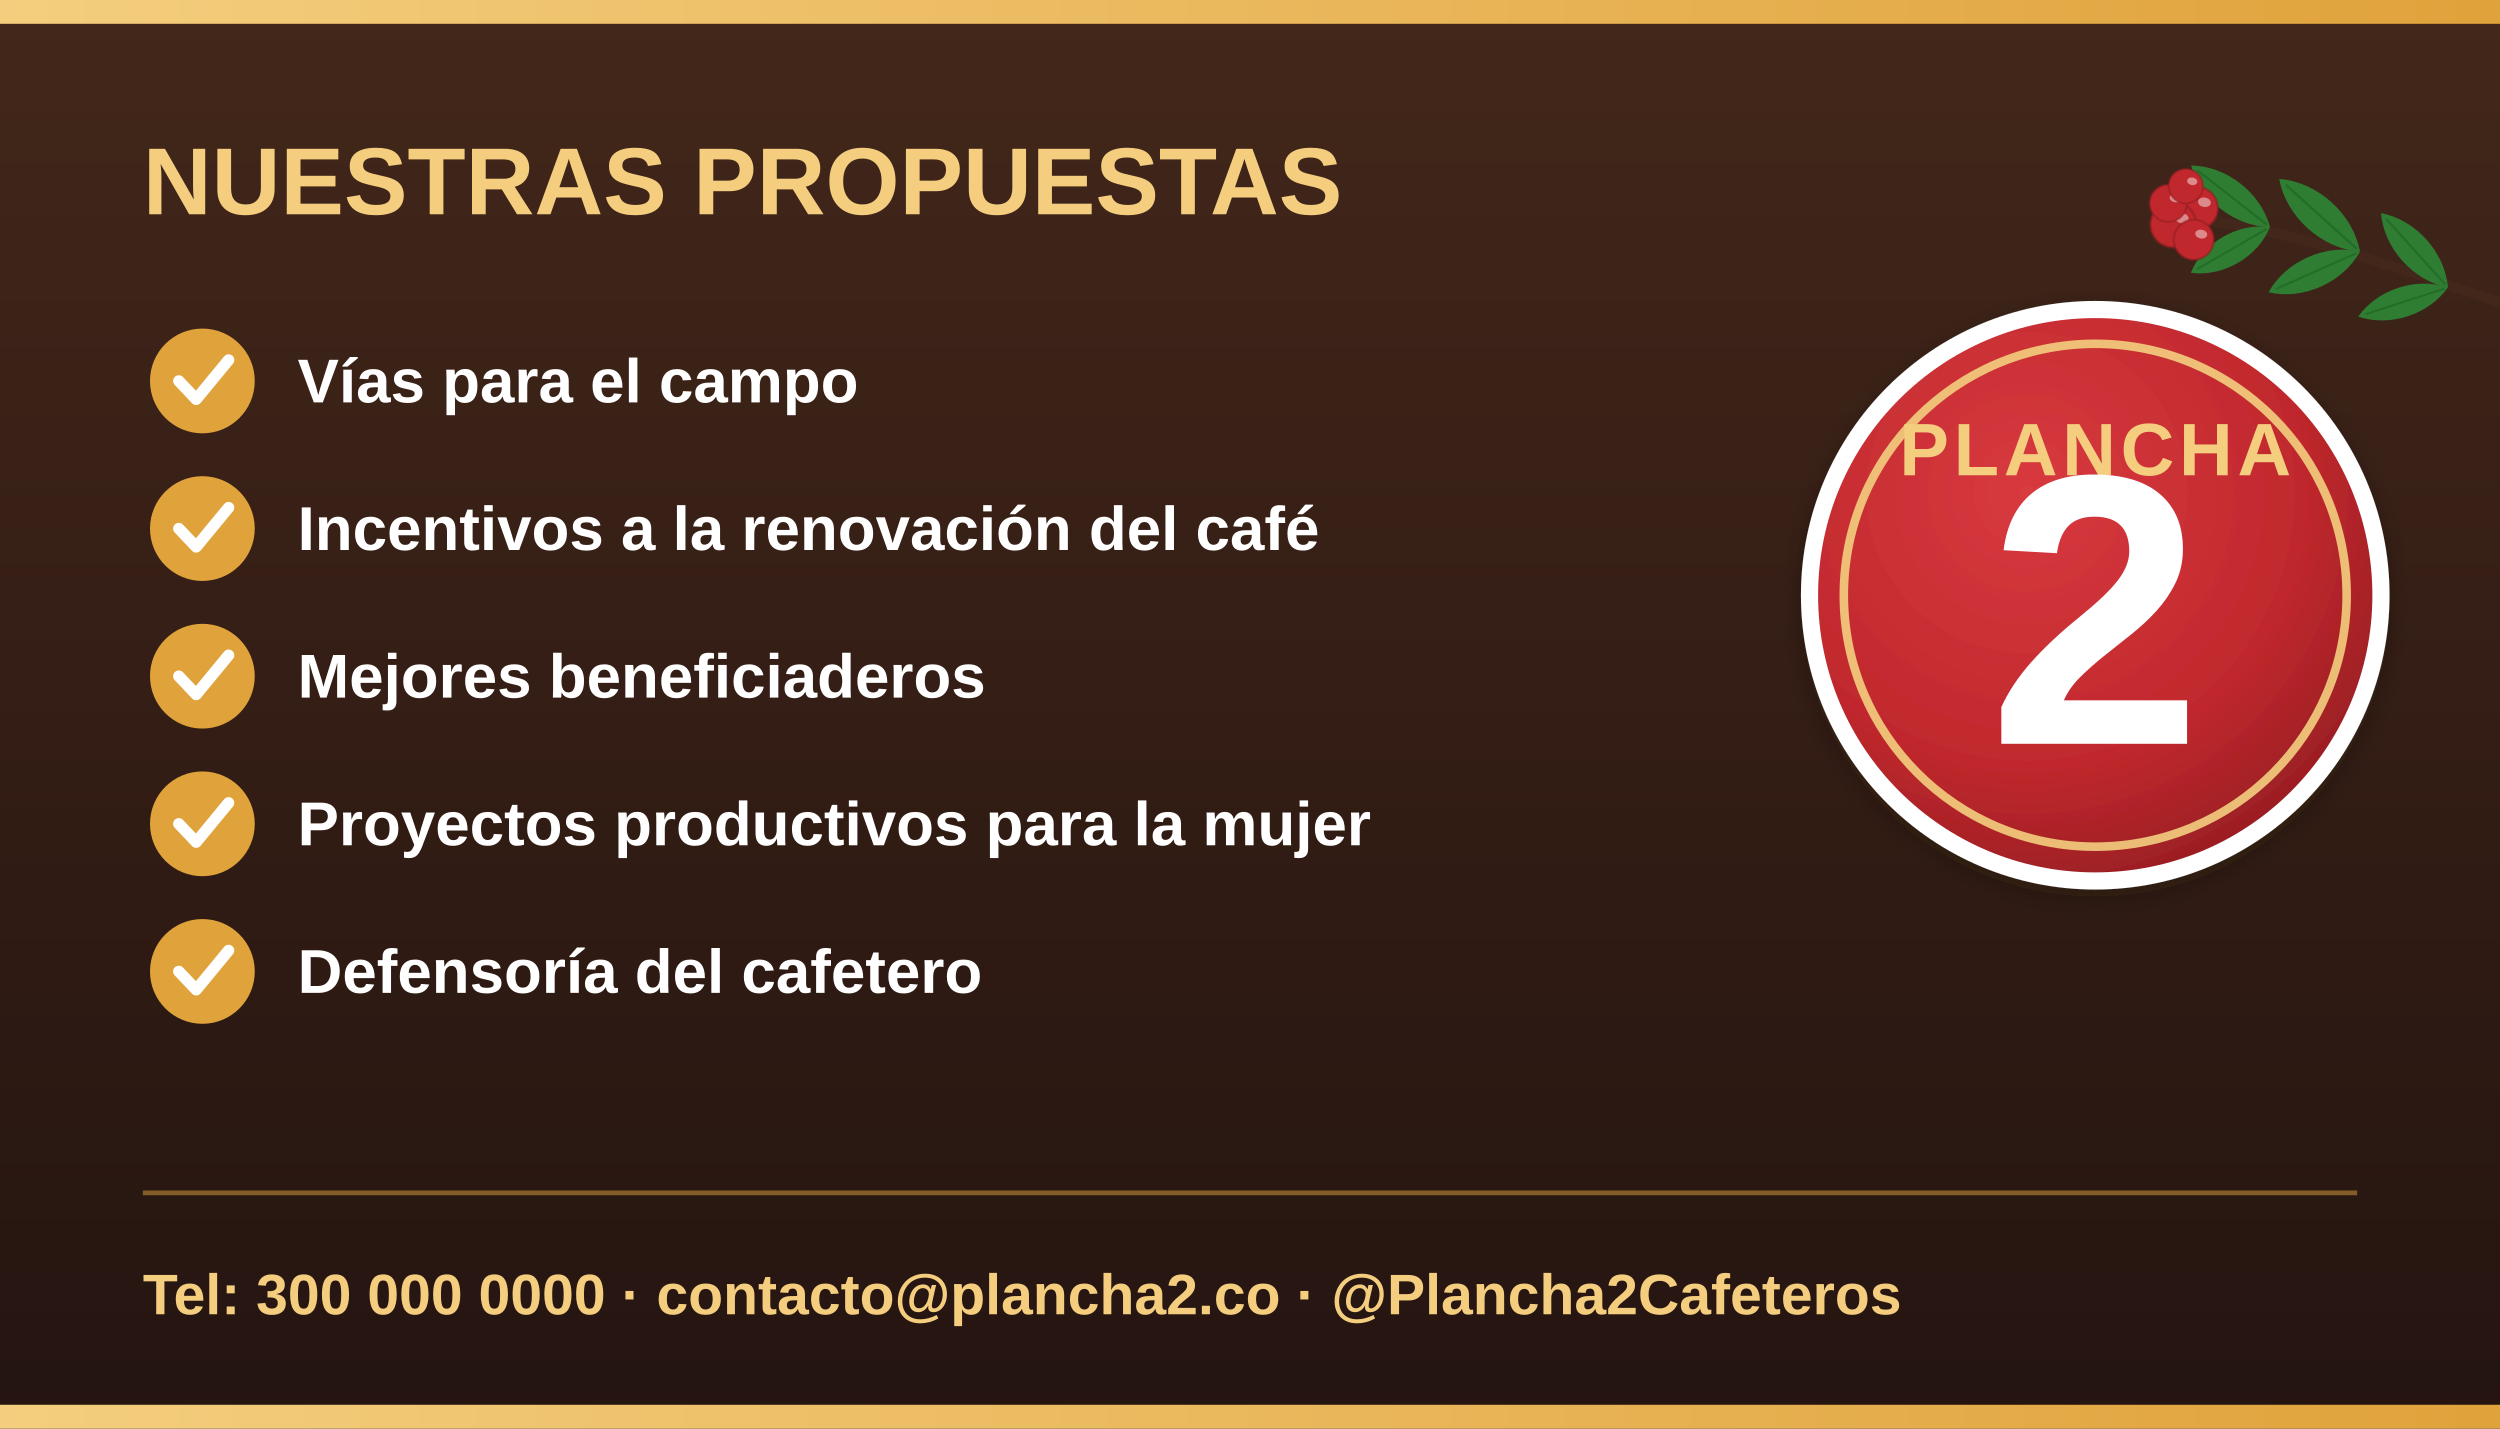
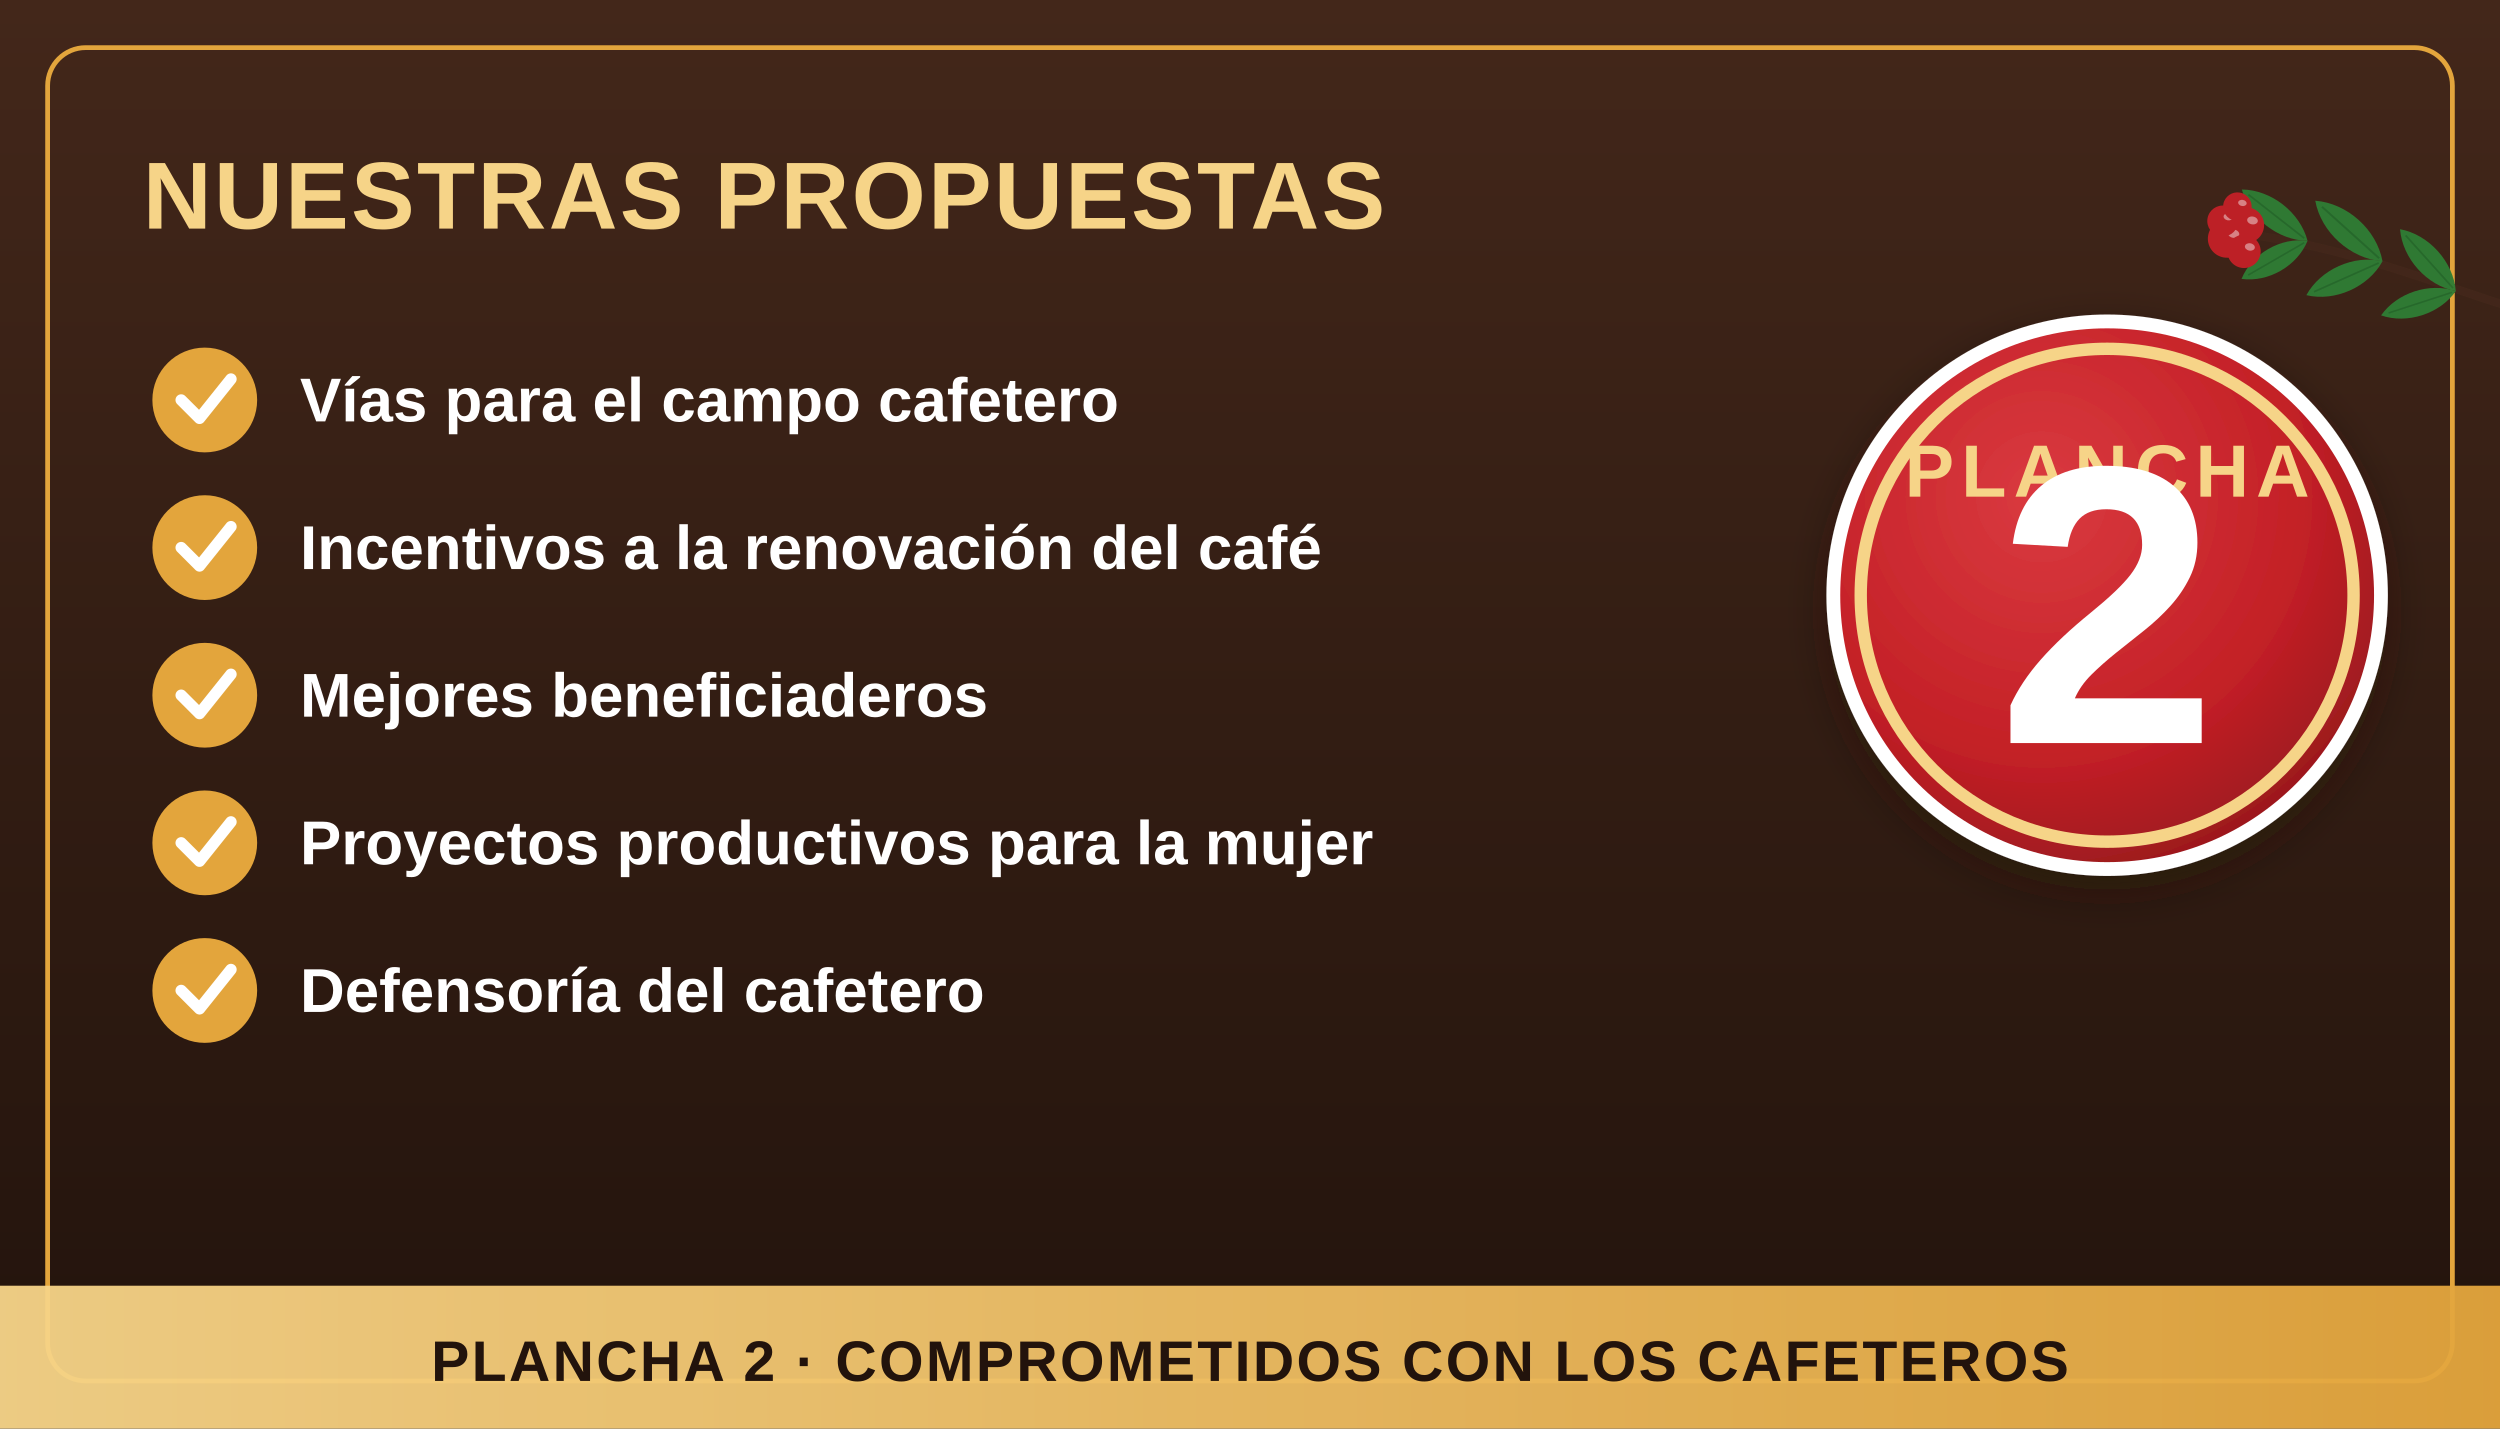
<svg xmlns="http://www.w3.org/2000/svg" width="1050" height="600" viewBox="0 0 1050 600">
  <defs>
    <linearGradient id="gSky" x1="0" y1="0" x2="0" y2="1">
-       <stop offset="0%" stop-color="#FBF4E5" />
-       <stop offset="100%" stop-color="#F0E2C4" />
-     </linearGradient>
-     <linearGradient id="gBrownDown" x1="0" y1="0" x2="0" y2="1">
-       <stop offset="0%" stop-color="#241410" stop-opacity="0" />
-       <stop offset="100%" stop-color="#241410" stop-opacity="0.92" />
-     </linearGradient>
-     <linearGradient id="gBrownTop" x1="0" y1="0" x2="0" y2="1">
-       <stop offset="0%" stop-color="#241410" stop-opacity="0.65" />
-       <stop offset="60%" stop-color="#241410" stop-opacity="0" />
+       <stop offset="0" stop-color="#FBF3E2" />
+       <stop offset="1" stop-color="#F1E2C4" />
    </linearGradient>
    <linearGradient id="gGold" x1="0" y1="0" x2="1" y2="0">
-       <stop offset="0%" stop-color="#F4CE7E" />
-       <stop offset="100%" stop-color="#E0A23B" />
+       <stop offset="0" stop-color="#F6D488" />
+       <stop offset="1" stop-color="#E3A53C" />
    </linearGradient>
    <linearGradient id="gGreen" x1="0" y1="0" x2="0" y2="1">
-       <stop offset="0%" stop-color="#2E7D32" />
-       <stop offset="100%" stop-color="#1B5E20" />
+       <stop offset="0" stop-color="#2F7D34" />
+       <stop offset="1" stop-color="#1C5A23" />
    </linearGradient>
    <linearGradient id="gRed" x1="0" y1="0" x2="1" y2="0">
-       <stop offset="0%" stop-color="#C0282D" />
-       <stop offset="100%" stop-color="#8E1B20" />
+       <stop offset="0" stop-color="#C32026" />
+       <stop offset="1" stop-color="#8C161B" />
    </linearGradient>
-     <linearGradient id="gBrownBar" x1="0" y1="0" x2="0" y2="1">
-       <stop offset="0%" stop-color="#43271A" />
-       <stop offset="100%" stop-color="#241410" />
+     <linearGradient id="gBrown" x1="0" y1="0" x2="0" y2="1">
+       <stop offset="0" stop-color="#43271A" />
+       <stop offset="1" stop-color="#22130C" />
    </linearGradient>
-     <radialGradient id="gBadge" cx="38%" cy="32%" r="78%">
-       <stop offset="0%" stop-color="#D83A3F" />
-       <stop offset="62%" stop-color="#C0282D" />
-       <stop offset="100%" stop-color="#8E1B20" />
+     <radialGradient id="gBadge" cx="38%" cy="32%" r="80%">
+       <stop offset="0" stop-color="#DA3A40" />
+       <stop offset="60%" stop-color="#C32026" />
+       <stop offset="100%" stop-color="#8C161B" />
    </radialGradient>
-     <filter id="soft" x="-30%" y="-30%" width="160%" height="160%">
-       <feDropShadow dx="0" dy="6" stdDeviation="10" flood-color="#241410" flood-opacity="0.35" />
+     <radialGradient id="gSpot" cx="50%" cy="46%" r="62%">
+       <stop offset="0" stop-color="#22130C" stop-opacity="0.86" />
+       <stop offset="55%" stop-color="#22130C" stop-opacity="0.5" />
+       <stop offset="100%" stop-color="#22130C" stop-opacity="0" />
+     </radialGradient>
+     <radialGradient id="gFeather" cx="50%" cy="44%" r="60%">
+       <stop offset="0" stop-color="#fff" />
+       <stop offset="60%" stop-color="#fff" />
+       <stop offset="100%" stop-color="#000" />
+     </radialGradient>
+     <linearGradient id="gVeil" x1="0" y1="0" x2="0" y2="1">
+       <stop offset="0" stop-color="#22130C" stop-opacity="0.62" />
+       <stop offset="32%" stop-color="#22130C" stop-opacity="0.18" />
+       <stop offset="62%" stop-color="#22130C" stop-opacity="0.30" />
+       <stop offset="100%" stop-color="#22130C" stop-opacity="0.9" />
+     </linearGradient>
+     <filter id="duo" color-interpolation-filters="sRGB">
+       <feColorMatrix type="matrix" values=".21 .72 .07 0 0 .21 .72 .07 0 0 .21 .72 .07 0 0 0 0 0 1 0" />
+       <feComponentTransfer>
+         <feFuncR type="table" tableValues="0.13 0.62 0.97" />
+         <feFuncG type="table" tableValues="0.08 0.40 0.85" />
+         <feFuncB type="table" tableValues="0.05 0.19 0.56" />
+       </feComponentTransfer>
    </filter>
-     <filter id="softSmall" x="-30%" y="-30%" width="160%" height="160%">
-       <feDropShadow dx="0" dy="3" stdDeviation="5" flood-color="#241410" flood-opacity="0.30" />
+     <filter id="soft" x="-40%" y="-40%" width="180%" height="180%">
+       <feDropShadow dx="0" dy="6" stdDeviation="9" flood-color="#22130C" flood-opacity="0.4" />
+     </filter>
+     <filter id="txt" x="-25%" y="-25%" width="150%" height="150%">
+       <feDropShadow dx="0" dy="2" stdDeviation="4" flood-color="#160c07" flood-opacity="0.75" />
    </filter>
  </defs>
-   <rect width="1050" height="600" fill="url(#gBrownBar)" />
-   <rect x="0" y="0" width="1050" height="10" fill="url(#gGold)" />
-   <rect x="0" y="590" width="1050" height="10" fill="url(#gGold)" />
-   <g transform="translate(1060.0,130.0) scale(-0.600,0.600) rotate(-10.0)">
+   <rect width="1050" height="600" fill="url(#gBrown)" />
+   <rect x="20" y="20" width="1010" height="560" rx="16" fill="none" stroke="#E3A53C" stroke-width="2" />
+   <g transform="translate(1058.0,130.0) scale(-0.500,0.500) rotate(-10.0)" opacity="0.96">
    <path d="M0,0 C 70,-8 150,-28 250,-22" stroke="#43271A" stroke-width="7" fill="none" stroke-linecap="round" />
    <g transform="translate(55.0,-6.0) rotate(-38.0)">
-       <path d="M0,0 C 19.6,-15.0 50.4,-15.0 70.0,0 C 50.4,15.0 19.6,15.0 0,0 Z" fill="#2E7D32" />
-       <path d="M2.8,0 L 64.4,0" stroke="#1B5E20" stroke-width="1.5" opacity="0.55" fill="none" />
+       <path d="M0,0 C 19.6,-15.0 50.4,-15.0 70.0,0 C 50.4,15.0 19.6,15.0 0,0 Z" fill="#2F7D34" />
+       <path d="M3.5,0 L63.0,0" stroke="#1C5A23" stroke-width="1.5" opacity="0.5" />
    </g>
    <g transform="translate(55.0,-6.0) rotate(28.0)">
-       <path d="M0,0 C 18.5,-14.0 47.5,-14.0 66.0,0 C 47.5,14.0 18.5,14.0 0,0 Z" fill="#2E7D32" />
-       <path d="M2.6,0 L 60.7,0" stroke="#1B5E20" stroke-width="1.4" opacity="0.55" fill="none" />
+       <path d="M0,0 C 18.5,-14.0 47.5,-14.0 66.0,0 C 47.5,14.0 18.5,14.0 0,0 Z" fill="#2F7D34" />
+       <path d="M3.3,0 L59.4,0" stroke="#1C5A23" stroke-width="1.4" opacity="0.5" />
    </g>
    <g transform="translate(120.0,-20.0) rotate(-32.0)">
-       <path d="M0,0 C 21.3,-16.5 54.7,-16.5 76.0,0 C 54.7,16.5 21.3,16.5 0,0 Z" fill="#2E7D32" />
-       <path d="M3.0,0 L 69.9,0" stroke="#1B5E20" stroke-width="1.7" opacity="0.55" fill="none" />
+       <path d="M0,0 C 21.3,-16.5 54.7,-16.5 76.0,0 C 54.7,16.5 21.3,16.5 0,0 Z" fill="#2F7D34" />
+       <path d="M3.8,0 L68.4,0" stroke="#1C5A23" stroke-width="1.7" opacity="0.5" />
    </g>
    <g transform="translate(120.0,-20.0) rotate(34.0)">
-       <path d="M0,0 C 19.6,-15.0 50.4,-15.0 70.0,0 C 50.4,15.0 19.6,15.0 0,0 Z" fill="#2E7D32" />
-       <path d="M2.8,0 L 64.4,0" stroke="#1B5E20" stroke-width="1.5" opacity="0.55" fill="none" />
+       <path d="M0,0 C 19.6,-15.0 50.4,-15.0 70.0,0 C 50.4,15.0 19.6,15.0 0,0 Z" fill="#2F7D34" />
+       <path d="M3.5,0 L63.0,0" stroke="#1C5A23" stroke-width="1.5" opacity="0.5" />
    </g>
    <g transform="translate(185.0,-26.0) rotate(-28.0)">
-       <path d="M0,0 C 19.6,-15.0 50.4,-15.0 70.0,0 C 50.4,15.0 19.6,15.0 0,0 Z" fill="#2E7D32" />
-       <path d="M2.8,0 L 64.4,0" stroke="#1B5E20" stroke-width="1.5" opacity="0.55" fill="none" />
+       <path d="M0,0 C 19.6,-15.0 50.4,-15.0 70.0,0 C 50.4,15.0 19.6,15.0 0,0 Z" fill="#2F7D34" />
+       <path d="M3.5,0 L63.0,0" stroke="#1C5A23" stroke-width="1.5" opacity="0.5" />
    </g>
    <g transform="translate(185.0,-26.0) rotate(40.0)">
-       <path d="M0,0 C 17.9,-14.0 46.1,-14.0 64.0,0 C 46.1,14.0 17.9,14.0 0,0 Z" fill="#2E7D32" />
-       <path d="M2.6,0 L 58.9,0" stroke="#1B5E20" stroke-width="1.4" opacity="0.55" fill="none" />
+       <path d="M0,0 C 17.9,-14.0 46.1,-14.0 64.0,0 C 46.1,14.0 17.9,14.0 0,0 Z" fill="#2F7D34" />
+       <path d="M3.2,0 L57.6,0" stroke="#1C5A23" stroke-width="1.4" opacity="0.5" />
    </g>
-     <circle cx="238" cy="-30" r="15" fill="#C0282D" />
-     <circle cx="238" cy="-30" r="15" fill="none" stroke="#8E1B20" stroke-width="1.80" opacity="0.5" />
-     <ellipse cx="233.20" cy="-35.10" rx="4.50" ry="3.30" fill="#fff" opacity="0.45" />
-     <circle cx="252" cy="-16" r="16" fill="#C0282D" />
-     <circle cx="252" cy="-16" r="16" fill="none" stroke="#8E1B20" stroke-width="1.92" opacity="0.5" />
-     <ellipse cx="246.88" cy="-21.44" rx="4.80" ry="3.52" fill="#fff" opacity="0.45" />
-     <circle cx="236" cy="-8" r="14" fill="#C0282D" />
-     <circle cx="236" cy="-8" r="14" fill="none" stroke="#8E1B20" stroke-width="1.68" opacity="0.5" />
-     <ellipse cx="231.52" cy="-12.76" rx="4.20" ry="3.08" fill="#fff" opacity="0.45" />
-     <circle cx="258" cy="-30" r="13" fill="#C0282D" />
-     <circle cx="258" cy="-30" r="13" fill="none" stroke="#8E1B20" stroke-width="1.56" opacity="0.5" />
-     <ellipse cx="253.84" cy="-34.42" rx="3.90" ry="2.86" fill="#fff" opacity="0.45" />
-     <circle cx="248" cy="-44" r="12" fill="#C0282D" />
-     <circle cx="248" cy="-44" r="12" fill="none" stroke="#8E1B20" stroke-width="1.44" opacity="0.5" />
-     <ellipse cx="244.16" cy="-48.08" rx="3.60" ry="2.64" fill="#fff" opacity="0.45" />
+     <circle cx="238.0" cy="-30.0" r="15.0" fill="#C32026" />
+     <ellipse cx="233.5" cy="-34.8" rx="4.5" ry="3.3" fill="#fff" opacity="0.45" />
+     <circle cx="252.0" cy="-16.0" r="16.0" fill="#C32026" />
+     <ellipse cx="247.2" cy="-21.1" rx="4.8" ry="3.5" fill="#fff" opacity="0.45" />
+     <circle cx="236.0" cy="-8.0" r="14.0" fill="#C32026" />
+     <ellipse cx="231.8" cy="-12.5" rx="4.2" ry="3.1" fill="#fff" opacity="0.45" />
+     <circle cx="258.0" cy="-30.0" r="13.0" fill="#C32026" />
+     <ellipse cx="254.1" cy="-34.2" rx="3.9" ry="2.9" fill="#fff" opacity="0.45" />
+     <circle cx="248.0" cy="-44.0" r="12.0" fill="#C32026" />
+     <ellipse cx="244.4" cy="-47.8" rx="3.6" ry="2.6" fill="#fff" opacity="0.45" />
  </g>
-   <text x="60" y="90" font-family="Arial Black, Arial, sans-serif" font-weight="900" font-size="40" fill="#F4CE7E">NUESTRAS PROPUESTAS</text>
-   <circle cx="85" cy="160" r="22" fill="#E0A23B" />
-   <path d="M75.1,160.0 L 82.4,167.7 L 96.0,151.2" stroke="#FFFFFF" stroke-width="4.8" fill="none" stroke-linecap="round" stroke-linejoin="round" />
-   <text x="125" y="169" font-family="Arial, sans-serif" font-weight="700" font-size="26" fill="#fff">Vías para el campo</text>
-   <circle cx="85" cy="222" r="22" fill="#E0A23B" />
-   <path d="M75.1,222.0 L 82.4,229.7 L 96.0,213.2" stroke="#FFFFFF" stroke-width="4.8" fill="none" stroke-linecap="round" stroke-linejoin="round" />
-   <text x="125" y="231" font-family="Arial, sans-serif" font-weight="700" font-size="26" fill="#fff">Incentivos a la renovación del café</text>
-   <circle cx="85" cy="284" r="22" fill="#E0A23B" />
-   <path d="M75.1,284.0 L 82.4,291.7 L 96.0,275.2" stroke="#FFFFFF" stroke-width="4.8" fill="none" stroke-linecap="round" stroke-linejoin="round" />
-   <text x="125" y="293" font-family="Arial, sans-serif" font-weight="700" font-size="26" fill="#fff">Mejores beneficiaderos</text>
-   <circle cx="85" cy="346" r="22" fill="#E0A23B" />
-   <path d="M75.1,346.0 L 82.4,353.7 L 96.0,337.2" stroke="#FFFFFF" stroke-width="4.8" fill="none" stroke-linecap="round" stroke-linejoin="round" />
-   <text x="125" y="355" font-family="Arial, sans-serif" font-weight="700" font-size="26" fill="#fff">Proyectos productivos para la mujer</text>
-   <circle cx="85" cy="408" r="22" fill="#E0A23B" />
-   <path d="M75.1,408.0 L 82.4,415.7 L 96.0,399.2" stroke="#FFFFFF" stroke-width="4.8" fill="none" stroke-linecap="round" stroke-linejoin="round" />
-   <text x="125" y="417" font-family="Arial, sans-serif" font-weight="700" font-size="26" fill="#fff">Defensoría del cafetero</text>
-   <g filter="url(#softSmall)">
-     <g>
-       <circle cx="880" cy="250" r="120" fill="url(#gBadge)" stroke="#FFFFFF" stroke-width="7.2" />
-       <circle cx="880" cy="250" r="105.6" fill="none" stroke="#F4CE7E" stroke-width="3.6" opacity="0.9" />
-       <text x="880" y="199.6" text-anchor="middle" font-family="Arial, sans-serif" font-weight="700" font-size="31.2" fill="#F4CE7E" letter-spacing="2">PLANCHA</text>
-       <text x="880" y="312.4" text-anchor="middle" font-family="Arial Black, Arial, sans-serif" font-weight="900" font-size="162.0" fill="#FFFFFF">2</text>
-     </g>
+   <text x="60.0" y="96.0" text-anchor="start" font-family="'Arial Black','Helvetica Neue',Arial,sans-serif" font-weight="900" font-size="40.0" fill="#F6D488" letter-spacing="1">NUESTRAS PROPUESTAS</text>
+   <circle cx="86.0" cy="168.0" r="22.0" fill="#E3A53C" />
+   <path d="M76.1,168.0 L83.8,175.7 L97.0,159.2" stroke="#fff" stroke-width="4.8" fill="none" stroke-linecap="round" stroke-linejoin="round" />
+   <text x="126.0" y="177.0" text-anchor="start" font-family="'Helvetica Neue',Arial,sans-serif" font-weight="700" font-size="26.0" fill="#fff">Vías para el campo cafetero</text>
+   <circle cx="86.0" cy="230.0" r="22.0" fill="#E3A53C" />
+   <path d="M76.1,230.0 L83.8,237.7 L97.0,221.2" stroke="#fff" stroke-width="4.8" fill="none" stroke-linecap="round" stroke-linejoin="round" />
+   <text x="126.0" y="239.0" text-anchor="start" font-family="'Helvetica Neue',Arial,sans-serif" font-weight="700" font-size="26.0" fill="#fff">Incentivos a la renovación del café</text>
+   <circle cx="86.0" cy="292.0" r="22.0" fill="#E3A53C" />
+   <path d="M76.1,292.0 L83.8,299.7 L97.0,283.2" stroke="#fff" stroke-width="4.8" fill="none" stroke-linecap="round" stroke-linejoin="round" />
+   <text x="126.0" y="301.0" text-anchor="start" font-family="'Helvetica Neue',Arial,sans-serif" font-weight="700" font-size="26.0" fill="#fff">Mejores beneficiaderos</text>
+   <circle cx="86.0" cy="354.0" r="22.0" fill="#E3A53C" />
+   <path d="M76.1,354.0 L83.8,361.7 L97.0,345.2" stroke="#fff" stroke-width="4.8" fill="none" stroke-linecap="round" stroke-linejoin="round" />
+   <text x="126.0" y="363.0" text-anchor="start" font-family="'Helvetica Neue',Arial,sans-serif" font-weight="700" font-size="26.0" fill="#fff">Proyectos productivos para la mujer</text>
+   <circle cx="86.0" cy="416.0" r="22.0" fill="#E3A53C" />
+   <path d="M76.1,416.0 L83.8,423.7 L97.0,407.2" stroke="#fff" stroke-width="4.8" fill="none" stroke-linecap="round" stroke-linejoin="round" />
+   <text x="126.0" y="425.0" text-anchor="start" font-family="'Helvetica Neue',Arial,sans-serif" font-weight="700" font-size="26.0" fill="#fff">Defensoría del cafetero</text>
+   <g filter="url(#soft)">
+     <circle cx="885" cy="250" r="115" fill="url(#gBadge)" />
+     <circle cx="885" cy="250" r="103.5" fill="none" stroke="#F6D488" stroke-width="5.2" />
+     <circle cx="885" cy="250" r="115" fill="none" stroke="#FFFFFF" stroke-width="5.8" />
  </g>
-   <rect x="60" y="500" width="930" height="2" fill="#E0A23B" opacity="0.5" />
-   <text x="60" y="552" font-family="Arial, sans-serif" font-weight="700" font-size="24" fill="#F4CE7E">Tel: 300 000 0000   ·   contacto@plancha2.co   ·   @Plancha2Cafeteros</text>
+   <text x="885.0" y="208.6" text-anchor="middle" font-family="'Helvetica Neue',Arial,sans-serif" font-weight="800" font-size="31.1" fill="#F6D488" letter-spacing="3">PLANCHA</text>
+   <text x="885.0" y="312.1" text-anchor="middle" font-family="'Arial Black','Helvetica Neue',Arial,sans-serif" font-weight="900" font-size="166.8" fill="#FFFFFF">2</text>
+   <rect x="0" y="540" width="1050" height="60" fill="url(#gGold)" opacity="0.95" />
+   <text x="525.0" y="580.0" text-anchor="middle" font-family="'Arial Black','Helvetica Neue',Arial,sans-serif" font-weight="900" font-size="24.0" fill="#22130C" letter-spacing="1">PLANCHA 2   ·   COMPROMETIDOS CON LOS CAFETEROS</text>
</svg>
